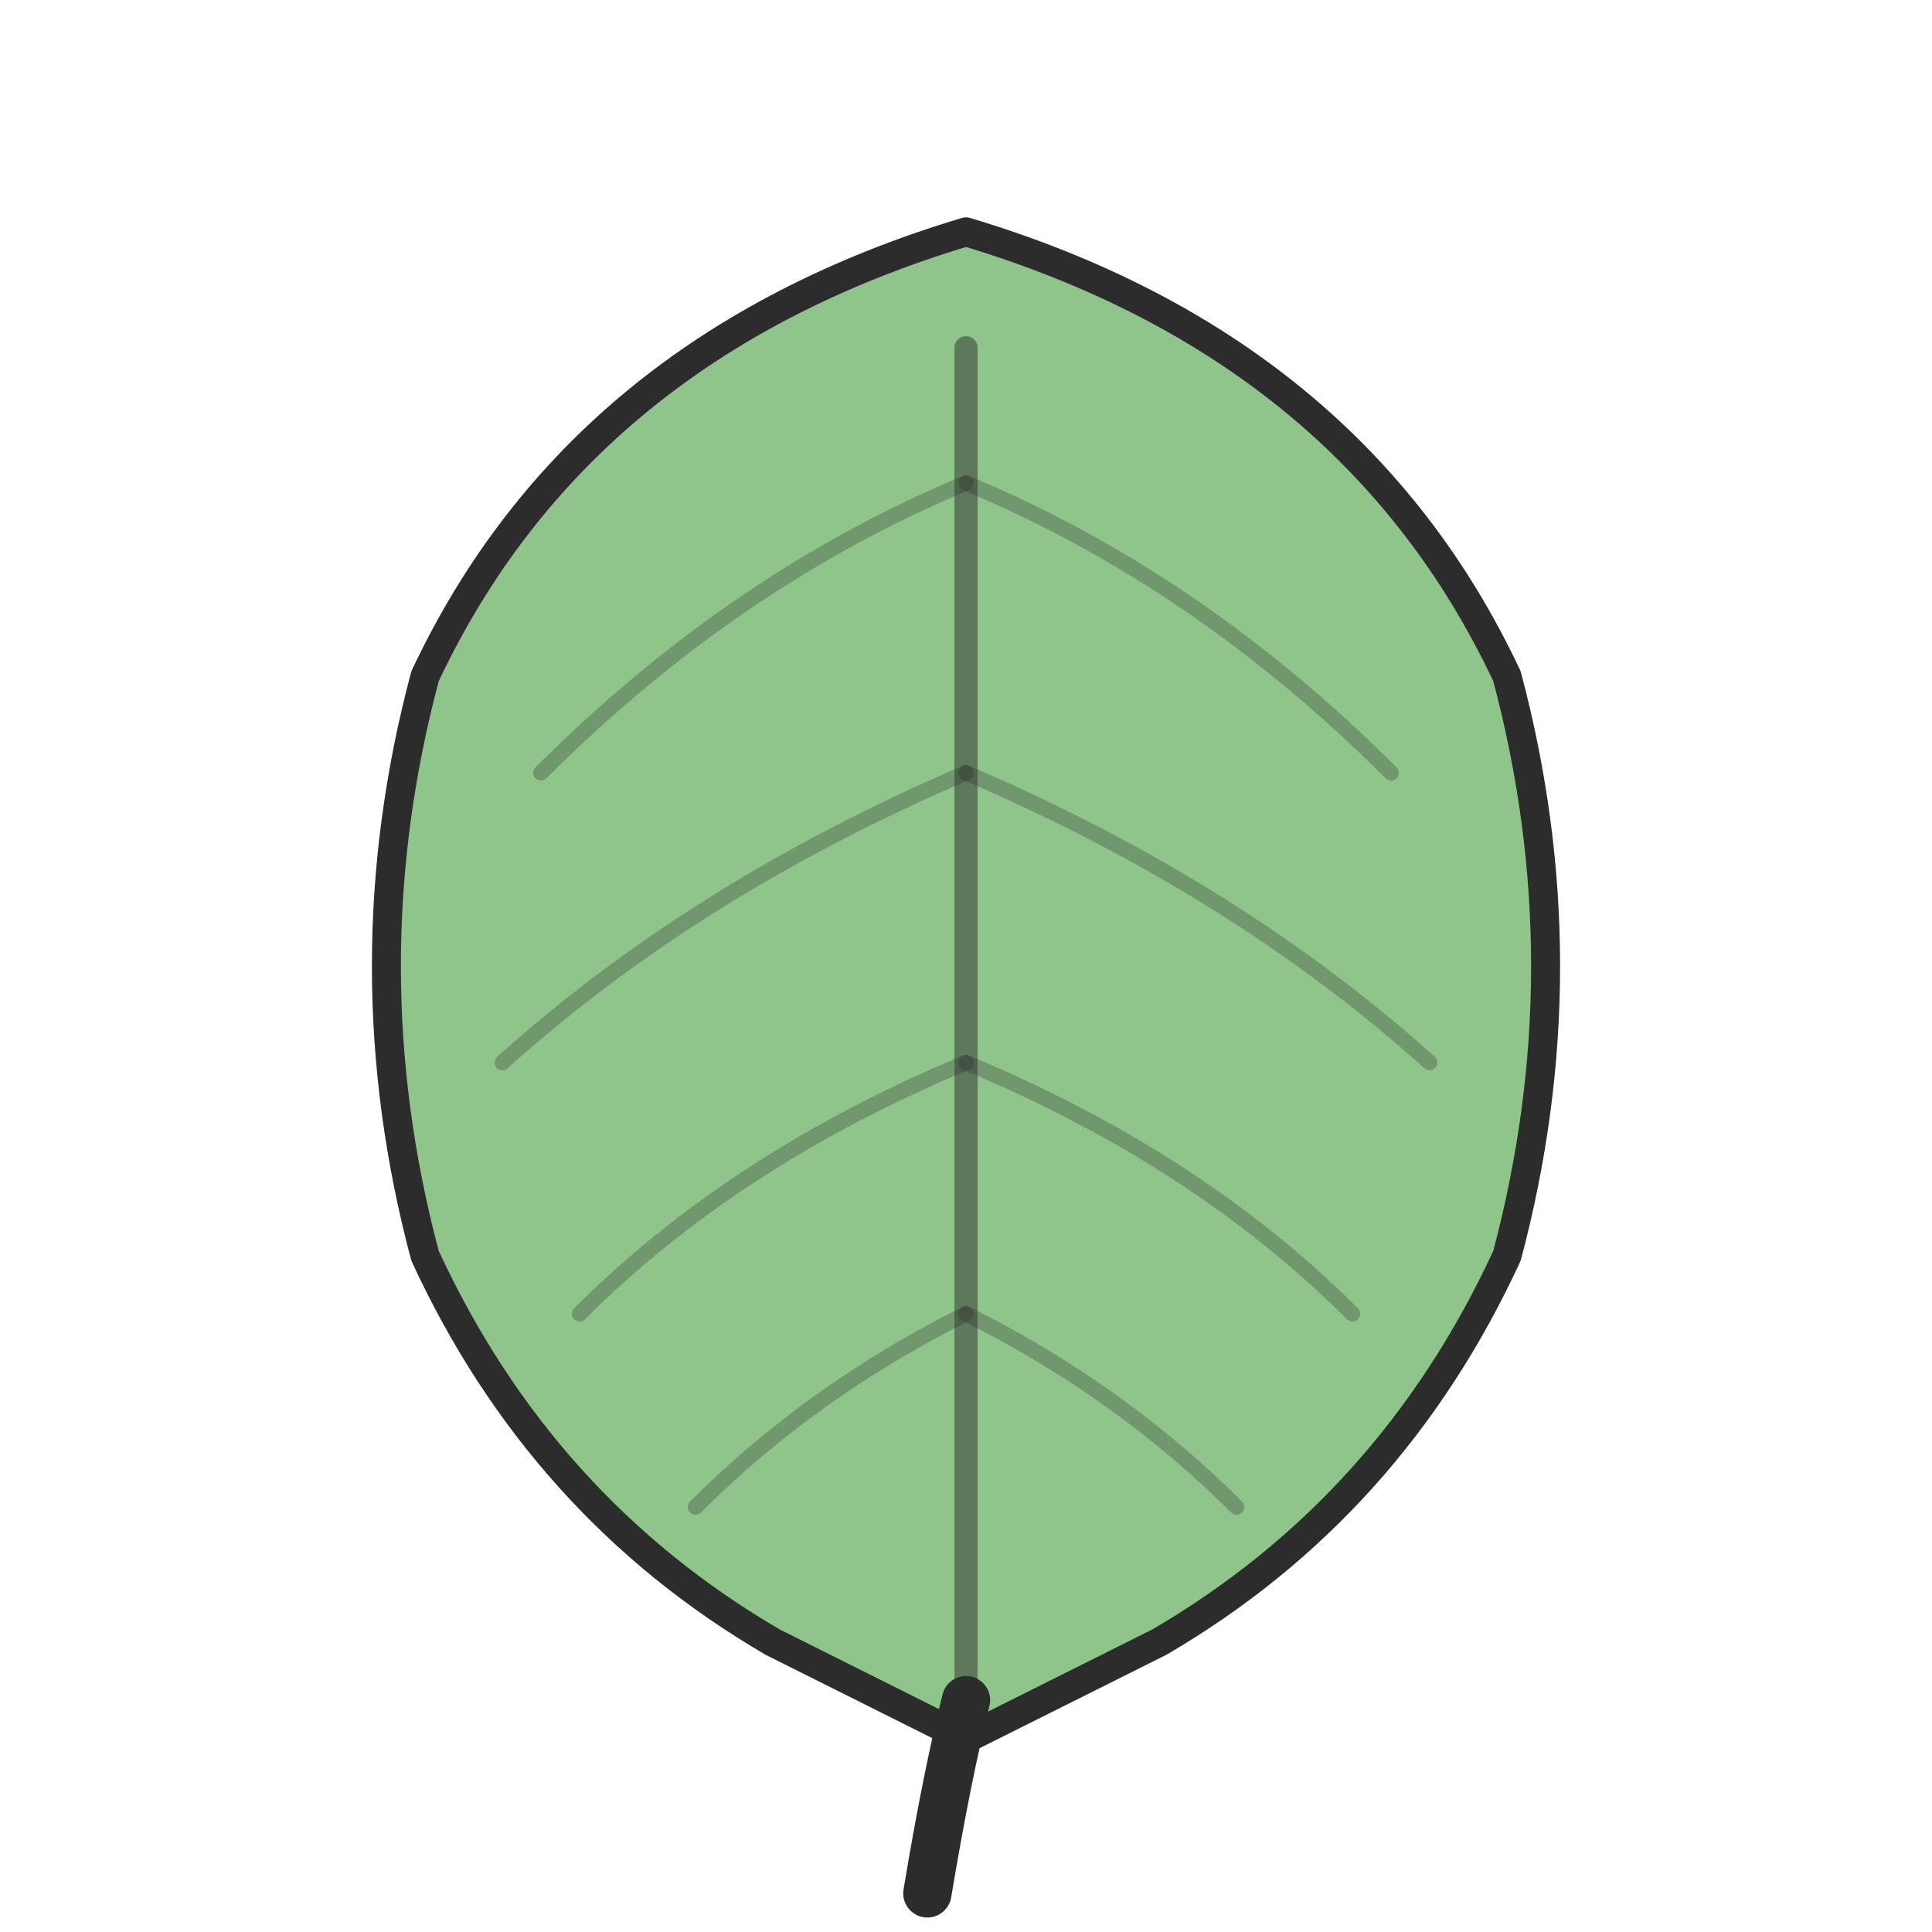
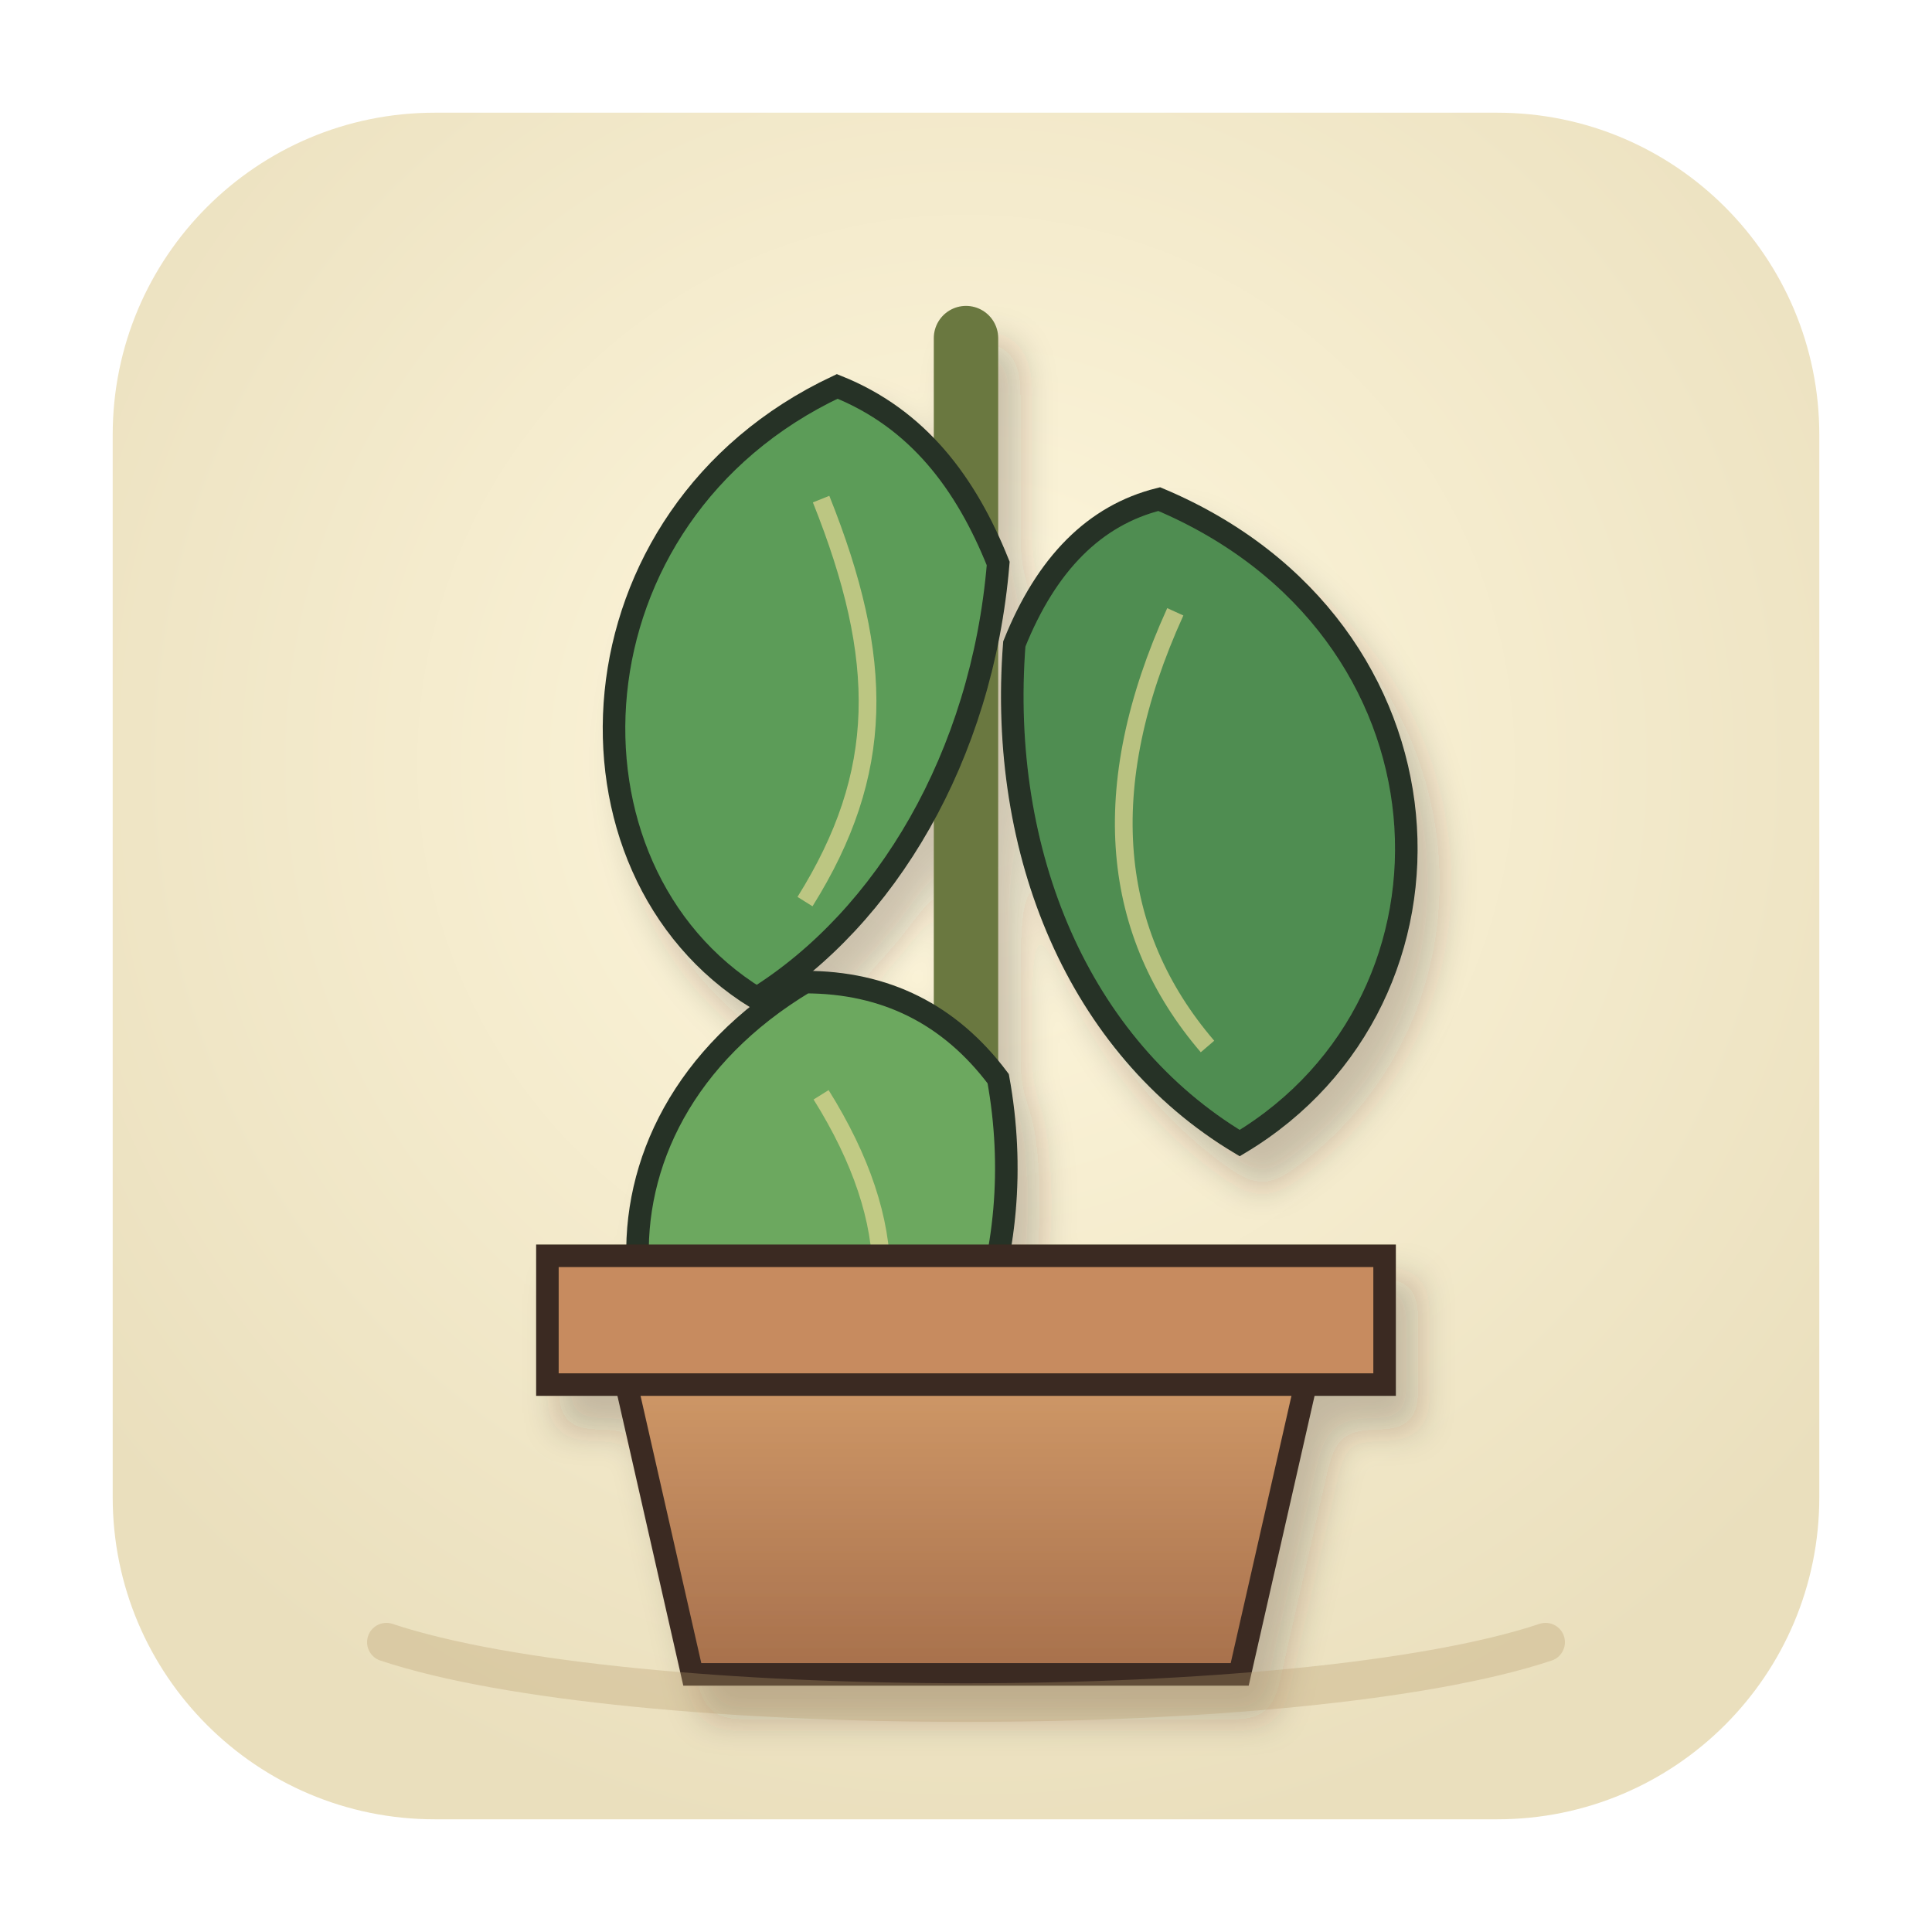
- <svg xmlns="http://www.w3.org/2000/svg" viewBox="0 0 100 100" width="100" height="100">
-   <g fill="none" stroke="#2c2c2c" stroke-width="1.5" stroke-linecap="round" stroke-linejoin="round">
-     <path d="M50,12 Q30,18 22,35 Q18,50 22,65 Q28,78 40,85 Q46,88 50,90 Q54,88 60,85 Q72,78 78,65 Q82,50 78,35 Q70,18 50,12Z" fill="#8fc48a" stroke="#2c2c2c" />
-     <path d="M50,18 Q50,50 50,88" stroke="#2c2c2c" stroke-width="1.2" opacity="0.5" />
-     <path d="M50,25 Q38,30 28,40" stroke="#2c2c2c" stroke-width="0.8" opacity="0.3" />
-     <path d="M50,25 Q62,30 72,40" stroke="#2c2c2c" stroke-width="0.8" opacity="0.3" />
-     <path d="M50,40 Q36,46 26,55" stroke="#2c2c2c" stroke-width="0.8" opacity="0.3" />
-     <path d="M50,40 Q64,46 74,55" stroke="#2c2c2c" stroke-width="0.8" opacity="0.3" />
-     <path d="M50,55 Q38,60 30,68" stroke="#2c2c2c" stroke-width="0.8" opacity="0.3" />
-     <path d="M50,55 Q62,60 70,68" stroke="#2c2c2c" stroke-width="0.8" opacity="0.3" />
-     <path d="M50,68 Q42,72 36,78" stroke="#2c2c2c" stroke-width="0.8" opacity="0.3" />
-     <path d="M50,68 Q58,72 64,78" stroke="#2c2c2c" stroke-width="0.8" opacity="0.3" />
-     <path d="M50,88 Q49,92 48,98" stroke="#2c2c2c" stroke-width="2.5" fill="none" />
+ <svg xmlns="http://www.w3.org/2000/svg" viewBox="0 0 120 120" width="120" height="120" role="img" aria-label="琴叶榕识别插画">
+   <defs>
+     <radialGradient id="paper" cx="50%" cy="38%" r="65%">
+       <stop offset="0" stop-color="#fff8de" />
+       <stop offset="1" stop-color="#eadfbd" />
+     </radialGradient>
+     <linearGradient id="pot" x1="0" x2="0" y1="0" y2="1">
+       <stop offset="0" stop-color="#d7a06d" />
+       <stop offset="1" stop-color="#a7704c" />
+     </linearGradient>
+     <filter id="shadow" x="-20%" y="-20%" width="140%" height="140%">
+       <feDropShadow dx="1.4" dy="2.1" stdDeviation="1.1" flood-color="#3a2a20" flood-opacity=".24" />
+     </filter>
+   </defs>
+   <rect x="7" y="7" width="106" height="106" rx="20" fill="url(#paper)" />
+   <g filter="url(#shadow)">
+     <path d="M60 84V21" fill="none" stroke="#6a7841" stroke-width="4" stroke-linecap="round" />
+     <path d="M52 24c-17 8-18 30-5 38 8-5 14-15 15-27-2-5-5-9-10-11z" fill="#5b9c58" stroke="#263126" stroke-width="1.4" />
+     <path d="M72 31c19 8 20 31 5 40-10-6-15-18-14-31 2-5 5-8 9-9z" fill="#4f8d51" stroke="#263126" stroke-width="1.4" />
+     <path d="M50 61c-15 9-13 27 1 34 9-6 13-17 11-28-3-4-7-6-12-6z" fill="#6ca85f" stroke="#263126" stroke-width="1.4" />
+     <path d="M51 31c4 10 4 17-1 25M73 38c-5 11-4 20 2 27M51 68c5 8 5 15 0 21" fill="none" stroke="#e6d894" stroke-width="1.1" opacity=".7" />
+     <path d="M38 82h44l-5 22H43z" fill="url(#pot)" stroke="#3a2a22" stroke-width="1.4" />
+     <path d="M34 78h52v8H34z" fill="#c78b5e" stroke="#3a2a22" stroke-width="1.4" rx="3" />
  </g>
+   <path d="M24 102c15 5 57 5 72 0" fill="none" stroke="#b69a6c" stroke-width="2.4" opacity=".32" stroke-linecap="round" />
</svg>
